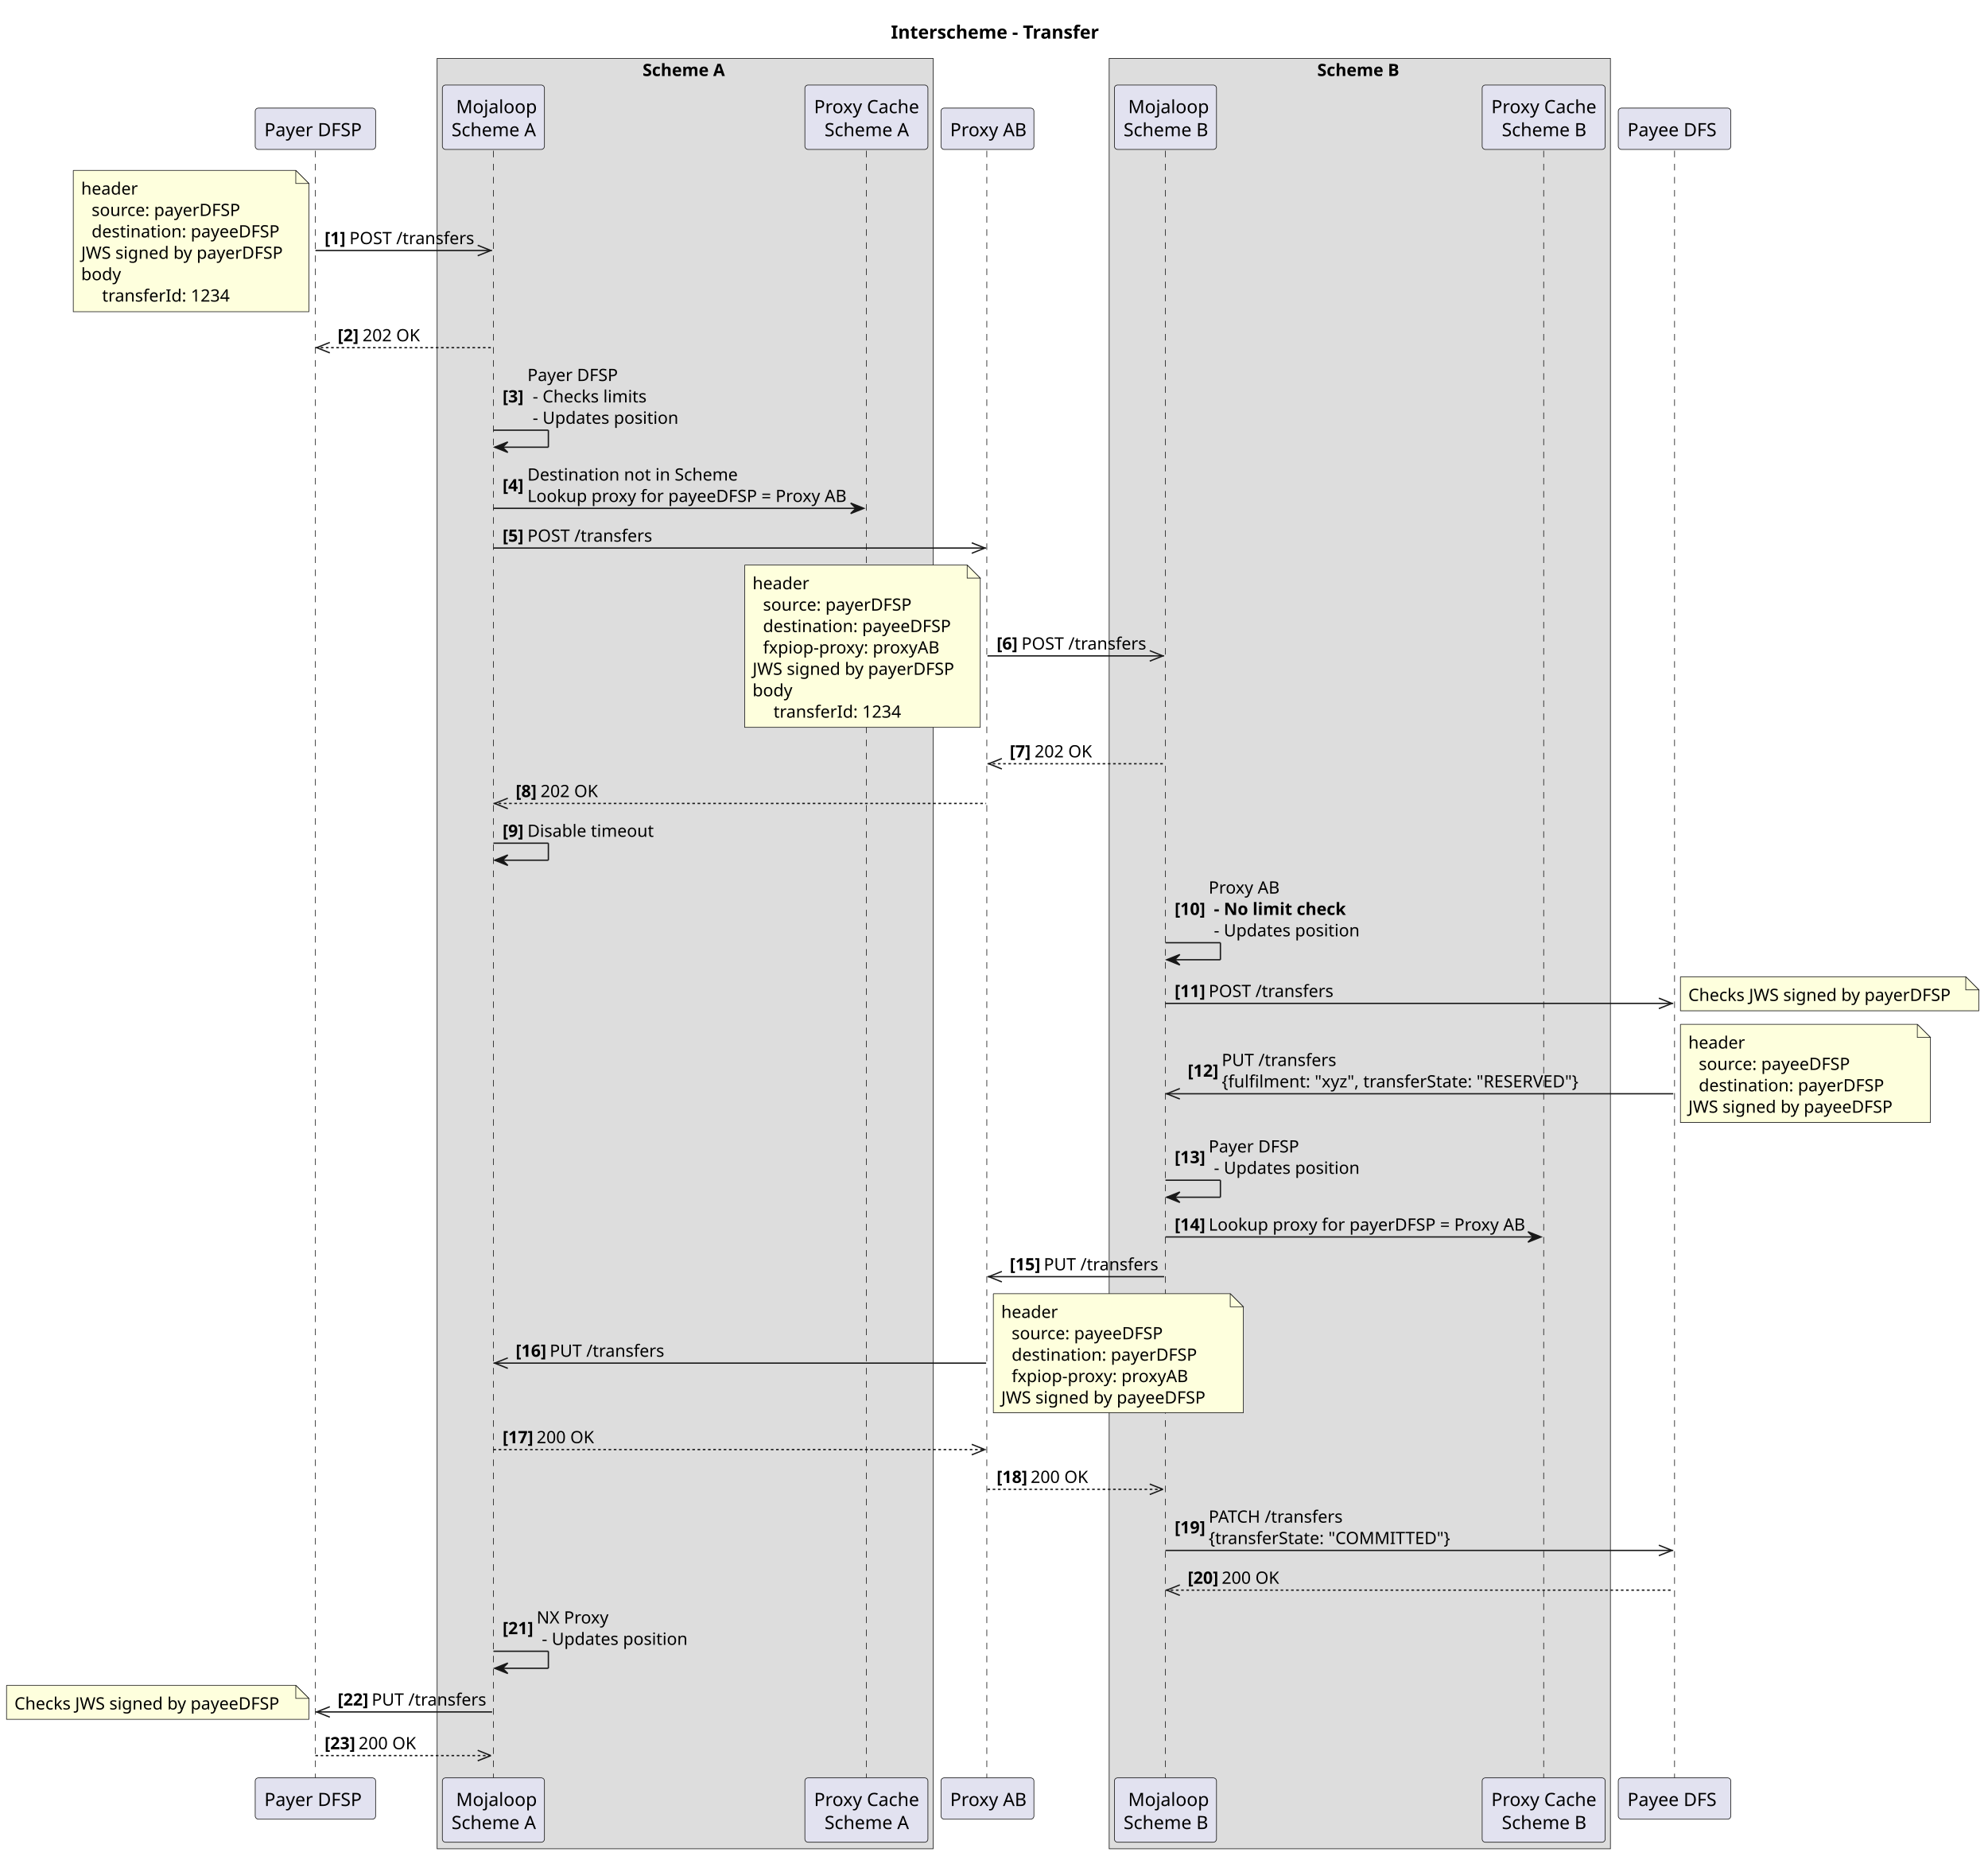
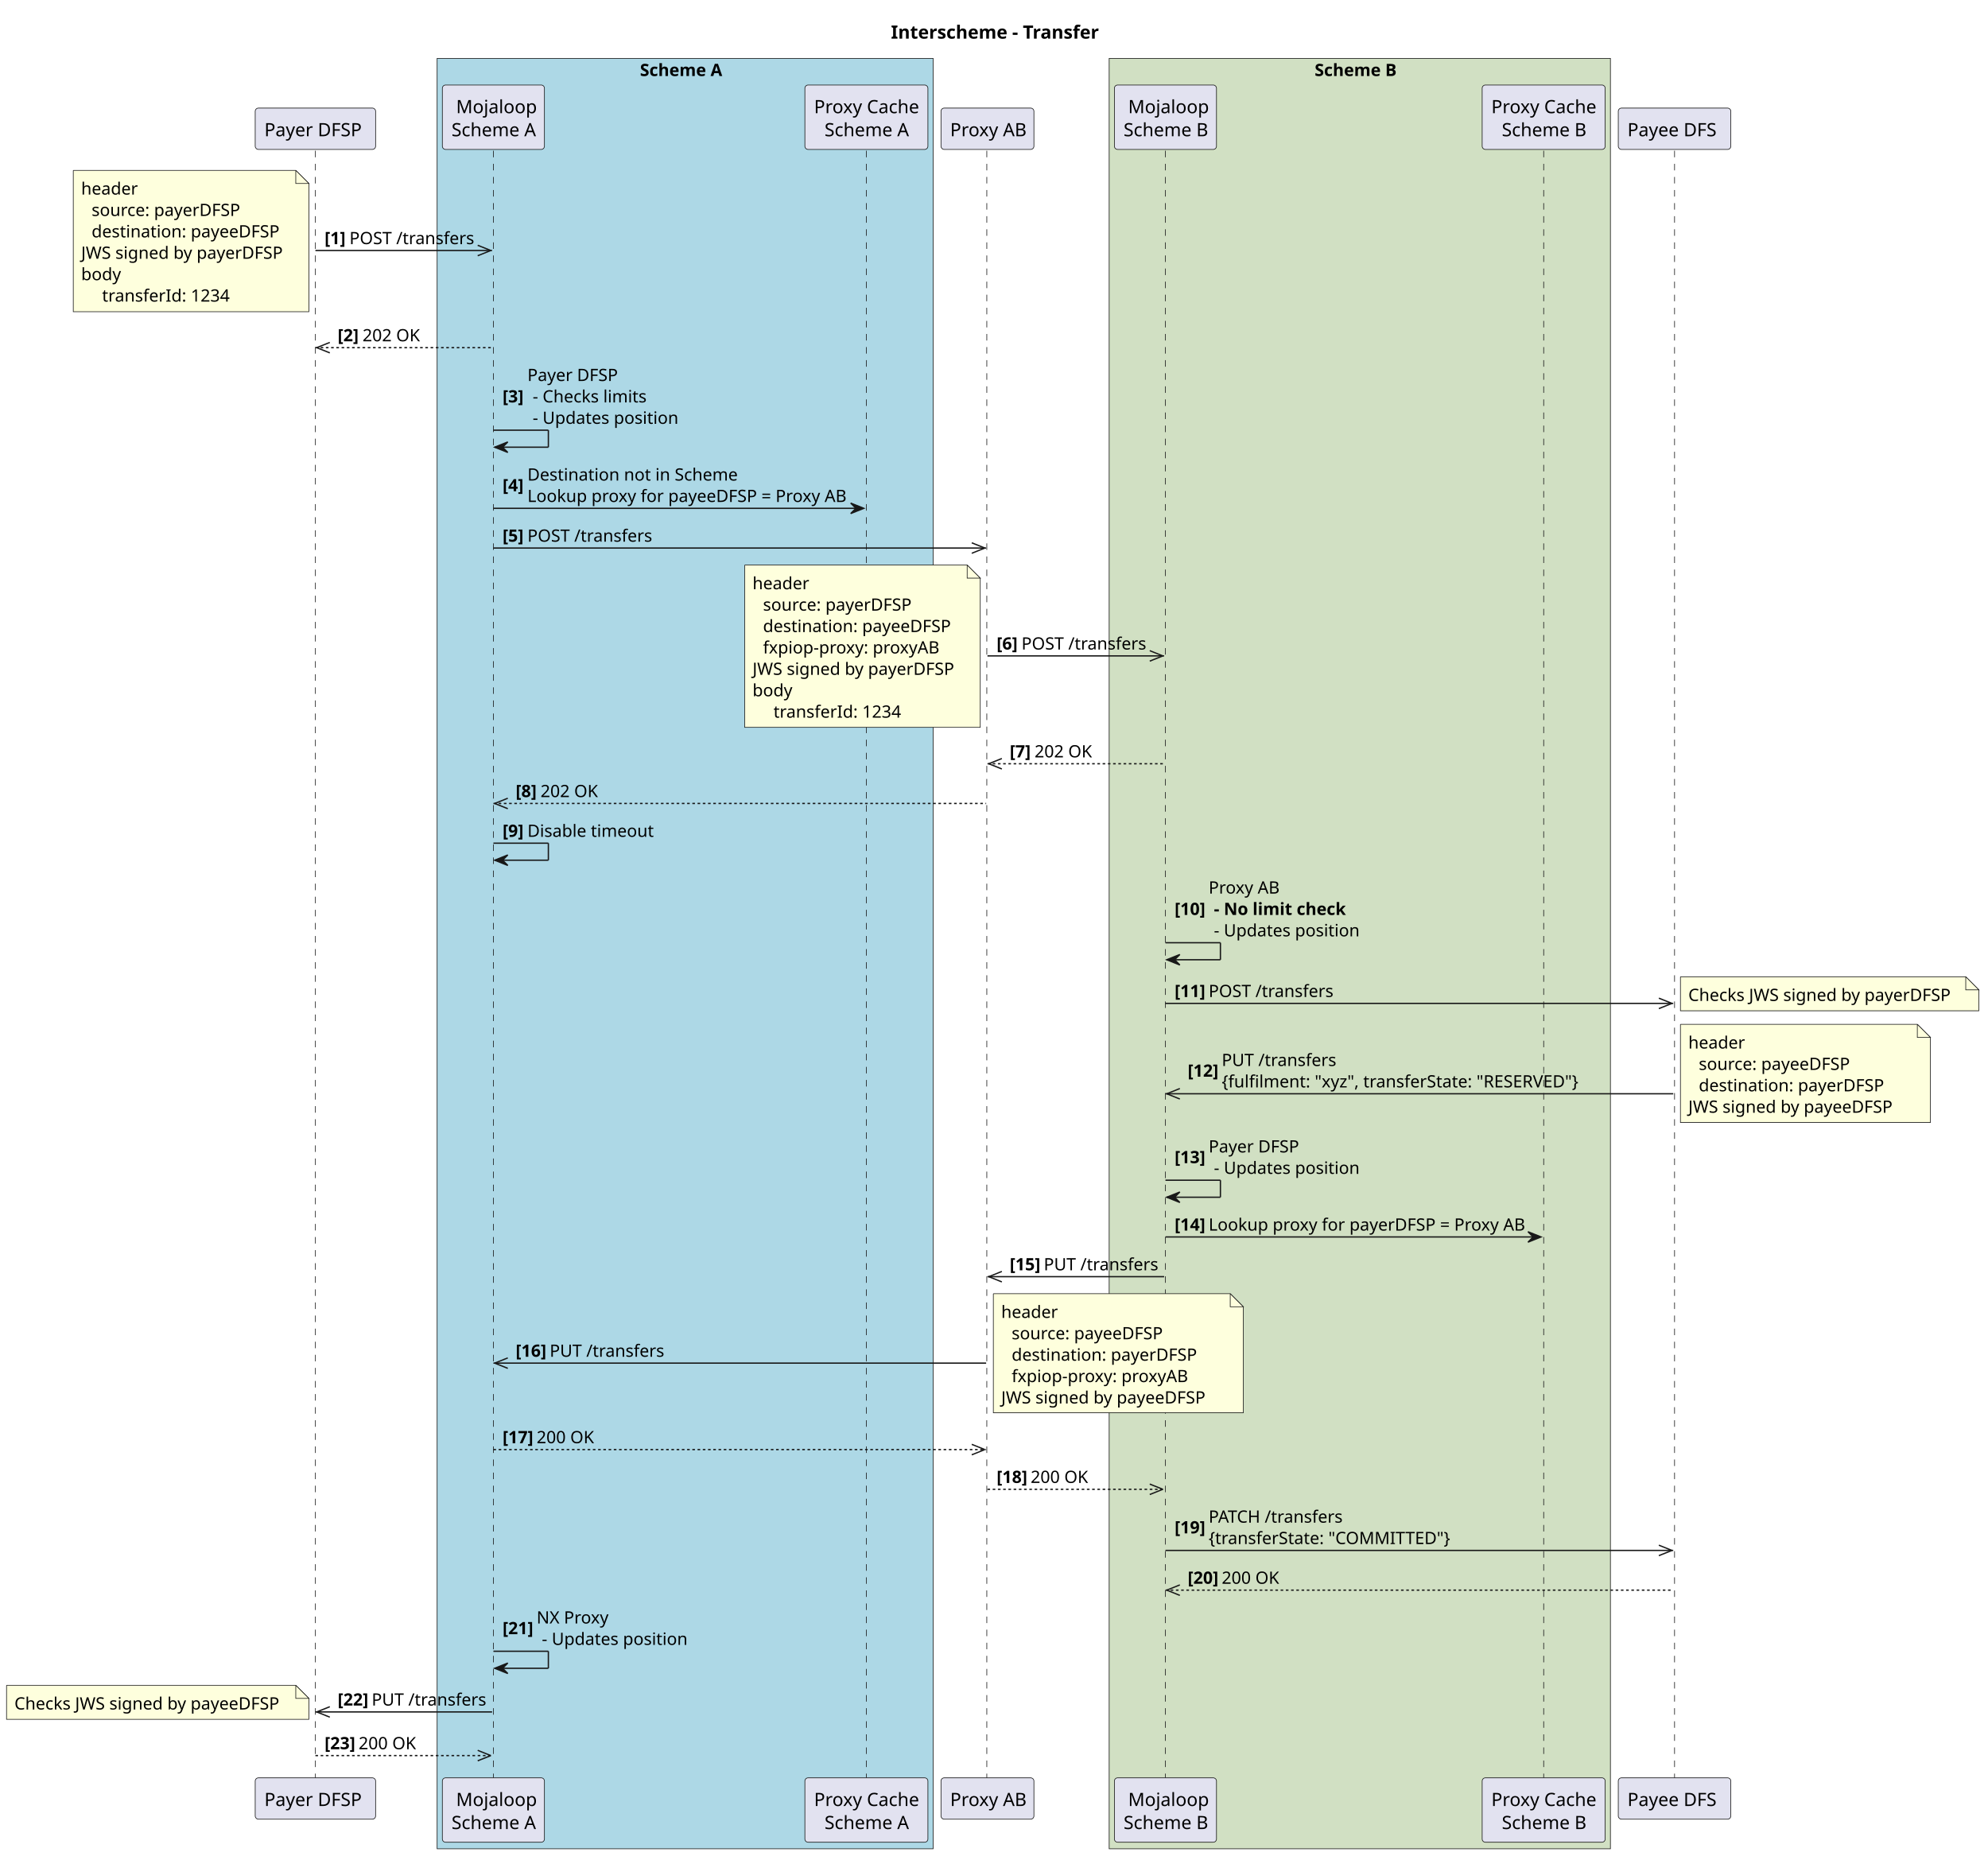
<svg xmlns="http://www.w3.org/2000/svg" contentStyleType="text/css" height="1418px" preserveAspectRatio="none" style="width:1519px;height:1418px;background:#FFFFFF;" version="1.1" viewBox="0 0 1519 1418" width="1519px" zoomAndPan="magnify">
  <defs />
  <g>
    <text fill="#000000" font-family="sans-serif" font-size="14" font-weight="bold" lengthAdjust="spacing" textLength="160" x="680.75" y="29.533">Interscheme - Transfer</text>
-     <rect fill="#DDDDDD" height="1368.016" style="stroke:#181818;stroke-width:0.5;" width="379" x="334" y="44.609" />
-     <text fill="#000000" font-family="sans-serif" font-size="13" font-weight="bold" lengthAdjust="spacing" textLength="65" x="491" y="58.105">Scheme A</text>
-     <rect fill="#DDDDDD" height="1368.016" style="stroke:#181818;stroke-width:0.5;" width="383" x="847.5" y="44.609" />
-     <text fill="#000000" font-family="sans-serif" font-size="13" font-weight="bold" lengthAdjust="spacing" textLength="65" x="1006.5" y="58.105">Scheme B</text>
+     <rect fill="#ADD8E6" height="1368.016" style="stroke:#181818;stroke-width:0.5;" width="379" x="334" y="44.609" />
+     <text fill="#000000" font-family="sans-serif" font-size="13" font-weight="bold" lengthAdjust="spacing" textLength="65" x="489" y="58.105">Scheme A</text>
+     <rect fill="#D1E0C3" height="1368.016" style="stroke:#181818;stroke-width:0.5;" width="383" x="847.5" y="44.609" />
+     <text fill="#000000" font-family="sans-serif" font-size="13" font-weight="bold" lengthAdjust="spacing" textLength="65" x="1004.5" y="58.105">Scheme B</text>
    <line style="stroke:#181818;stroke-width:0.5;stroke-dasharray:5.0,5.0;" x1="241" x2="241" y1="115.18" y2="1359.406" />
    <line style="stroke:#181818;stroke-width:0.5;stroke-dasharray:5.0,5.0;" x1="377" x2="377" y1="115.18" y2="1359.406" />
    <line style="stroke:#181818;stroke-width:0.5;stroke-dasharray:5.0,5.0;" x1="662" x2="662" y1="115.18" y2="1359.406" />
    <line style="stroke:#181818;stroke-width:0.5;stroke-dasharray:5.0,5.0;" x1="754" x2="754" y1="115.18" y2="1359.406" />
    <line style="stroke:#181818;stroke-width:0.5;stroke-dasharray:5.0,5.0;" x1="890.5" x2="890.5" y1="115.18" y2="1359.406" />
    <line style="stroke:#181818;stroke-width:0.5;stroke-dasharray:5.0,5.0;" x1="1179.5" x2="1179.5" y1="115.18" y2="1359.406" />
    <line style="stroke:#181818;stroke-width:0.5;stroke-dasharray:5.0,5.0;" x1="1279.5" x2="1279.5" y1="115.18" y2="1359.406" />
    <rect fill="#E2E2F0" height="31.609" rx="2.5" ry="2.5" style="stroke:#181818;stroke-width:0.5;" width="92" x="195" y="82.57" />
    <text fill="#000000" font-family="sans-serif" font-size="14" lengthAdjust="spacing" textLength="78" x="202" y="104.103">Payer DFSP</text>
    <rect fill="#E2E2F0" height="31.609" rx="2.5" ry="2.5" style="stroke:#181818;stroke-width:0.5;" width="92" x="195" y="1358.406" />
    <text fill="#000000" font-family="sans-serif" font-size="14" lengthAdjust="spacing" textLength="78" x="202" y="1379.939">Payer DFSP</text>
    <rect fill="#E2E2F0" height="49.219" rx="2.5" ry="2.5" style="stroke:#181818;stroke-width:0.5;" width="78" x="338" y="64.961" />
    <text fill="#000000" font-family="sans-serif" font-size="14" lengthAdjust="spacing" textLength="57" x="348.5" y="86.494">Mojaloop</text>
    <text fill="#000000" font-family="sans-serif" font-size="14" lengthAdjust="spacing" textLength="64" x="345" y="104.103">Scheme A</text>
    <rect fill="#E2E2F0" height="49.219" rx="2.5" ry="2.5" style="stroke:#181818;stroke-width:0.5;" width="78" x="338" y="1358.406" />
    <text fill="#000000" font-family="sans-serif" font-size="14" lengthAdjust="spacing" textLength="57" x="348.5" y="1379.939">Mojaloop</text>
    <text fill="#000000" font-family="sans-serif" font-size="14" lengthAdjust="spacing" textLength="64" x="345" y="1397.549">Scheme A</text>
    <rect fill="#E2E2F0" height="49.219" rx="2.5" ry="2.5" style="stroke:#181818;stroke-width:0.5;" width="94" x="615" y="64.961" />
    <text fill="#000000" font-family="sans-serif" font-size="14" lengthAdjust="spacing" textLength="80" x="622" y="86.494">Proxy Cache</text>
    <text fill="#000000" font-family="sans-serif" font-size="14" lengthAdjust="spacing" textLength="64" x="630" y="104.103">Scheme A</text>
    <rect fill="#E2E2F0" height="49.219" rx="2.5" ry="2.5" style="stroke:#181818;stroke-width:0.5;" width="94" x="615" y="1358.406" />
    <text fill="#000000" font-family="sans-serif" font-size="14" lengthAdjust="spacing" textLength="80" x="622" y="1379.939">Proxy Cache</text>
    <text fill="#000000" font-family="sans-serif" font-size="14" lengthAdjust="spacing" textLength="64" x="630" y="1397.549">Scheme A</text>
    <rect fill="#E2E2F0" height="31.609" rx="2.5" ry="2.5" style="stroke:#181818;stroke-width:0.5;" width="71" x="719" y="82.57" />
    <text fill="#000000" font-family="sans-serif" font-size="14" lengthAdjust="spacing" textLength="57" x="726" y="104.103">Proxy AB</text>
    <rect fill="#E2E2F0" height="31.609" rx="2.5" ry="2.5" style="stroke:#181818;stroke-width:0.5;" width="71" x="719" y="1358.406" />
    <text fill="#000000" font-family="sans-serif" font-size="14" lengthAdjust="spacing" textLength="57" x="726" y="1379.939">Proxy AB</text>
    <rect fill="#E2E2F0" height="49.219" rx="2.5" ry="2.5" style="stroke:#181818;stroke-width:0.5;" width="78" x="851.5" y="64.961" />
    <text fill="#000000" font-family="sans-serif" font-size="14" lengthAdjust="spacing" textLength="57" x="862" y="86.494">Mojaloop</text>
    <text fill="#000000" font-family="sans-serif" font-size="14" lengthAdjust="spacing" textLength="64" x="858.5" y="104.103">Scheme B</text>
    <rect fill="#E2E2F0" height="49.219" rx="2.5" ry="2.5" style="stroke:#181818;stroke-width:0.5;" width="78" x="851.5" y="1358.406" />
    <text fill="#000000" font-family="sans-serif" font-size="14" lengthAdjust="spacing" textLength="57" x="862" y="1379.939">Mojaloop</text>
    <text fill="#000000" font-family="sans-serif" font-size="14" lengthAdjust="spacing" textLength="64" x="858.5" y="1397.549">Scheme B</text>
    <rect fill="#E2E2F0" height="49.219" rx="2.5" ry="2.5" style="stroke:#181818;stroke-width:0.5;" width="94" x="1132.5" y="64.961" />
    <text fill="#000000" font-family="sans-serif" font-size="14" lengthAdjust="spacing" textLength="80" x="1139.5" y="86.494">Proxy Cache</text>
    <text fill="#000000" font-family="sans-serif" font-size="14" lengthAdjust="spacing" textLength="64" x="1147.5" y="104.103">Scheme B</text>
    <rect fill="#E2E2F0" height="49.219" rx="2.5" ry="2.5" style="stroke:#181818;stroke-width:0.5;" width="94" x="1132.5" y="1358.406" />
    <text fill="#000000" font-family="sans-serif" font-size="14" lengthAdjust="spacing" textLength="80" x="1139.5" y="1379.939">Proxy Cache</text>
    <text fill="#000000" font-family="sans-serif" font-size="14" lengthAdjust="spacing" textLength="64" x="1147.5" y="1397.549">Scheme B</text>
    <rect fill="#E2E2F0" height="31.609" rx="2.5" ry="2.5" style="stroke:#181818;stroke-width:0.5;" width="86" x="1236.5" y="82.57" />
    <text fill="#000000" font-family="sans-serif" font-size="14" lengthAdjust="spacing" textLength="72" x="1243.5" y="104.103">Payee DFS</text>
    <rect fill="#E2E2F0" height="31.609" rx="2.5" ry="2.5" style="stroke:#181818;stroke-width:0.5;" width="86" x="1236.5" y="1358.406" />
    <text fill="#000000" font-family="sans-serif" font-size="14" lengthAdjust="spacing" textLength="72" x="1243.5" y="1379.939">Payee DFS</text>
    <line style="stroke:#181818;stroke-width:1.0;" x1="375" x2="365" y1="191.41" y2="187.41" />
    <line style="stroke:#181818;stroke-width:1.0;" x1="375" x2="365" y1="191.41" y2="195.41" />
    <line style="stroke:#181818;stroke-width:1.0;" x1="241" x2="376" y1="191.41" y2="191.41" />
    <text fill="#000000" font-family="sans-serif" font-size="13" font-weight="bold" lengthAdjust="spacing" textLength="15" x="248" y="186.554">[1]</text>
    <text fill="#000000" font-family="sans-serif" font-size="13" lengthAdjust="spacing" textLength="93" x="267" y="186.554">POST /transfers</text>
    <path d="M56,130.18 L56,238.18 L236,238.18 L236,140.18 L226,130.18 L56,130.18 " fill="#FEFFDD" style="stroke:#181818;stroke-width:0.5;" />
    <path d="M226,130.18 L226,140.18 L236,140.18 L226,130.18 " fill="#FEFFDD" style="stroke:#181818;stroke-width:0.5;" />
    <text fill="#000000" font-family="sans-serif" font-size="13" lengthAdjust="spacing" textLength="39" x="62" y="148.675">header</text>
    <text fill="#000000" font-family="sans-serif" font-size="13" lengthAdjust="spacing" textLength="114" x="70" y="165.026">source: payerDFSP</text>
    <text fill="#000000" font-family="sans-serif" font-size="13" lengthAdjust="spacing" textLength="141" x="70" y="181.378">destination: payeeDFSP</text>
    <text fill="#000000" font-family="sans-serif" font-size="13" lengthAdjust="spacing" textLength="159" x="62" y="197.73">JWS signed by payerDFSP</text>
    <text fill="#000000" font-family="sans-serif" font-size="13" lengthAdjust="spacing" textLength="28" x="62" y="214.081">body</text>
    <text fill="#000000" font-family="sans-serif" font-size="13" lengthAdjust="spacing" textLength="89" x="78" y="230.433">transferId: 1234</text>
    <line style="stroke:#181818;stroke-width:1.0;" x1="242" x2="252" y1="265.641" y2="261.641" />
    <line style="stroke:#181818;stroke-width:1.0;" x1="242" x2="252" y1="265.641" y2="269.641" />
    <line style="stroke:#181818;stroke-width:1.0;stroke-dasharray:2.0,2.0;" x1="241" x2="376" y1="265.641" y2="265.641" />
    <text fill="#000000" font-family="sans-serif" font-size="13" font-weight="bold" lengthAdjust="spacing" textLength="15" x="258" y="260.784">[2]</text>
    <text fill="#000000" font-family="sans-serif" font-size="13" lengthAdjust="spacing" textLength="44" x="277" y="260.784">202 OK</text>
    <line style="stroke:#181818;stroke-width:1.0;" x1="377" x2="419" y1="328.695" y2="328.695" />
    <line style="stroke:#181818;stroke-width:1.0;" x1="419" x2="419" y1="328.695" y2="341.695" />
    <line style="stroke:#181818;stroke-width:1.0;" x1="378" x2="419" y1="341.695" y2="341.695" />
    <polygon fill="#181818" points="388,337.695,378,341.695,388,345.695,384,341.695" style="stroke:#181818;stroke-width:1.0;" />
    <text fill="#000000" font-family="sans-serif" font-size="13" font-weight="bold" lengthAdjust="spacing" textLength="15" x="384" y="307.487">[3]</text>
    <text fill="#000000" font-family="sans-serif" font-size="13" lengthAdjust="spacing" textLength="73" x="403" y="291.136">Payer DFSP</text>
    <text fill="#000000" font-family="sans-serif" font-size="13" lengthAdjust="spacing" textLength="87" x="407" y="307.487">- Checks limits</text>
    <text fill="#000000" font-family="sans-serif" font-size="13" lengthAdjust="spacing" textLength="105" x="407" y="323.839">- Updates position</text>
    <polygon fill="#181818" points="650,384.398,660,388.398,650,392.398,654,388.398" style="stroke:#181818;stroke-width:1.0;" />
    <line style="stroke:#181818;stroke-width:1.0;" x1="377" x2="656" y1="388.398" y2="388.398" />
    <text fill="#000000" font-family="sans-serif" font-size="13" font-weight="bold" lengthAdjust="spacing" textLength="15" x="384" y="375.366">[4]</text>
    <text fill="#000000" font-family="sans-serif" font-size="13" lengthAdjust="spacing" textLength="153" x="403" y="367.19">Destination not in Scheme</text>
    <text fill="#000000" font-family="sans-serif" font-size="13" lengthAdjust="spacing" textLength="242" x="403" y="383.542">Lookup proxy for payeeDFSP = Proxy AB</text>
    <line style="stroke:#181818;stroke-width:1.0;" x1="752.5" x2="742.5" y1="418.75" y2="414.75" />
    <line style="stroke:#181818;stroke-width:1.0;" x1="752.5" x2="742.5" y1="418.75" y2="422.75" />
    <line style="stroke:#181818;stroke-width:1.0;" x1="377" x2="753.5" y1="418.75" y2="418.75" />
    <text fill="#000000" font-family="sans-serif" font-size="13" font-weight="bold" lengthAdjust="spacing" textLength="15" x="384" y="413.894">[5]</text>
    <text fill="#000000" font-family="sans-serif" font-size="13" lengthAdjust="spacing" textLength="93" x="403" y="413.894">POST /transfers</text>
    <line style="stroke:#181818;stroke-width:1.0;" x1="888.5" x2="878.5" y1="501.156" y2="497.156" />
    <line style="stroke:#181818;stroke-width:1.0;" x1="888.5" x2="878.5" y1="501.156" y2="505.156" />
    <line style="stroke:#181818;stroke-width:1.0;" x1="754.5" x2="889.5" y1="501.156" y2="501.156" />
    <text fill="#000000" font-family="sans-serif" font-size="13" font-weight="bold" lengthAdjust="spacing" textLength="15" x="761.5" y="496.3">[6]</text>
    <text fill="#000000" font-family="sans-serif" font-size="13" lengthAdjust="spacing" textLength="93" x="780.5" y="496.3">POST /transfers</text>
    <path d="M569,431.75 L569,555.75 L749,555.75 L749,441.75 L739,431.75 L569,431.75 " fill="#FEFFDD" style="stroke:#181818;stroke-width:0.5;" />
    <path d="M739,431.75 L739,441.75 L749,441.75 L739,431.75 " fill="#FEFFDD" style="stroke:#181818;stroke-width:0.5;" />
    <text fill="#000000" font-family="sans-serif" font-size="13" lengthAdjust="spacing" textLength="39" x="575" y="450.245">header</text>
    <text fill="#000000" font-family="sans-serif" font-size="13" lengthAdjust="spacing" textLength="114" x="583" y="466.597">source: payerDFSP</text>
    <text fill="#000000" font-family="sans-serif" font-size="13" lengthAdjust="spacing" textLength="141" x="583" y="482.948">destination: payeeDFSP</text>
    <text fill="#000000" font-family="sans-serif" font-size="13" lengthAdjust="spacing" textLength="128" x="583" y="499.3">fxpiop-proxy: proxyAB</text>
    <text fill="#000000" font-family="sans-serif" font-size="13" lengthAdjust="spacing" textLength="159" x="575" y="515.651">JWS signed by payerDFSP</text>
    <text fill="#000000" font-family="sans-serif" font-size="13" lengthAdjust="spacing" textLength="28" x="575" y="532.003">body</text>
    <text fill="#000000" font-family="sans-serif" font-size="13" lengthAdjust="spacing" textLength="89" x="591" y="548.355">transferId: 1234</text>
    <line style="stroke:#181818;stroke-width:1.0;" x1="755.5" x2="765.5" y1="583.562" y2="579.562" />
    <line style="stroke:#181818;stroke-width:1.0;" x1="755.5" x2="765.5" y1="583.562" y2="587.562" />
    <line style="stroke:#181818;stroke-width:1.0;stroke-dasharray:2.0,2.0;" x1="754.5" x2="889.5" y1="583.562" y2="583.562" />
    <text fill="#000000" font-family="sans-serif" font-size="13" font-weight="bold" lengthAdjust="spacing" textLength="15" x="771.5" y="578.706">[7]</text>
    <text fill="#000000" font-family="sans-serif" font-size="13" lengthAdjust="spacing" textLength="44" x="790.5" y="578.706">202 OK</text>
    <line style="stroke:#181818;stroke-width:1.0;" x1="378" x2="388" y1="613.914" y2="609.914" />
    <line style="stroke:#181818;stroke-width:1.0;" x1="378" x2="388" y1="613.914" y2="617.914" />
    <line style="stroke:#181818;stroke-width:1.0;stroke-dasharray:2.0,2.0;" x1="377" x2="753.5" y1="613.914" y2="613.914" />
    <text fill="#000000" font-family="sans-serif" font-size="13" font-weight="bold" lengthAdjust="spacing" textLength="15" x="394" y="609.058">[8]</text>
    <text fill="#000000" font-family="sans-serif" font-size="13" lengthAdjust="spacing" textLength="44" x="413" y="609.058">202 OK</text>
    <line style="stroke:#181818;stroke-width:1.0;" x1="377" x2="419" y1="644.266" y2="644.266" />
    <line style="stroke:#181818;stroke-width:1.0;" x1="419" x2="419" y1="644.266" y2="657.266" />
    <line style="stroke:#181818;stroke-width:1.0;" x1="378" x2="419" y1="657.266" y2="657.266" />
    <polygon fill="#181818" points="388,653.266,378,657.266,388,661.266,384,657.266" style="stroke:#181818;stroke-width:1.0;" />
    <text fill="#000000" font-family="sans-serif" font-size="13" font-weight="bold" lengthAdjust="spacing" textLength="15" x="384" y="639.409">[9]</text>
    <text fill="#000000" font-family="sans-serif" font-size="13" lengthAdjust="spacing" textLength="90" x="403" y="639.409">Disable timeout</text>
    <line style="stroke:#181818;stroke-width:1.0;" x1="890.5" x2="932.5" y1="720.32" y2="720.32" />
    <line style="stroke:#181818;stroke-width:1.0;" x1="932.5" x2="932.5" y1="720.32" y2="733.32" />
    <line style="stroke:#181818;stroke-width:1.0;" x1="891.5" x2="932.5" y1="733.32" y2="733.32" />
    <polygon fill="#181818" points="901.5,729.32,891.5,733.32,901.5,737.32,897.5,733.32" style="stroke:#181818;stroke-width:1.0;" />
    <text fill="#000000" font-family="sans-serif" font-size="13" font-weight="bold" lengthAdjust="spacing" textLength="22" x="897.5" y="699.112">[10]</text>
    <text fill="#000000" font-family="sans-serif" font-size="13" lengthAdjust="spacing" textLength="56" x="923.5" y="682.761">Proxy AB</text>
    <text fill="#000000" font-family="sans-serif" font-size="13" lengthAdjust="spacing" textLength="4" x="923.5" y="699.112"> </text>
    <text fill="#000000" font-family="sans-serif" font-size="13" font-weight="bold" lengthAdjust="spacing" textLength="98" x="927.5" y="699.112">- No limit check</text>
    <text fill="#000000" font-family="sans-serif" font-size="13" lengthAdjust="spacing" textLength="105" x="927.5" y="715.464">- Updates position</text>
    <line style="stroke:#181818;stroke-width:1.0;" x1="1277.5" x2="1267.5" y1="766.672" y2="762.672" />
    <line style="stroke:#181818;stroke-width:1.0;" x1="1277.5" x2="1267.5" y1="766.672" y2="770.672" />
    <line style="stroke:#181818;stroke-width:1.0;" x1="890.5" x2="1278.5" y1="766.672" y2="766.672" />
    <text fill="#000000" font-family="sans-serif" font-size="13" font-weight="bold" lengthAdjust="spacing" textLength="22" x="897.5" y="761.815">[11]</text>
    <text fill="#000000" font-family="sans-serif" font-size="13" lengthAdjust="spacing" textLength="93" x="923.5" y="761.815">POST /transfers</text>
    <path d="M1284,746.32 L1284,772.32 L1512,772.32 L1512,756.32 L1502,746.32 L1284,746.32 " fill="#FEFFDD" style="stroke:#181818;stroke-width:0.5;" />
    <path d="M1502,746.32 L1502,756.32 L1512,756.32 L1502,746.32 " fill="#FEFFDD" style="stroke:#181818;stroke-width:0.5;" />
    <text fill="#000000" font-family="sans-serif" font-size="13" lengthAdjust="spacing" textLength="207" x="1290" y="764.815">Checks JWS signed by payerDFSP</text>
    <line style="stroke:#181818;stroke-width:1.0;" x1="891.5" x2="901.5" y1="835.727" y2="831.727" />
    <line style="stroke:#181818;stroke-width:1.0;" x1="891.5" x2="901.5" y1="835.727" y2="839.727" />
    <line style="stroke:#181818;stroke-width:1.0;" x1="890.5" x2="1278.5" y1="835.727" y2="835.727" />
    <text fill="#000000" font-family="sans-serif" font-size="13" font-weight="bold" lengthAdjust="spacing" textLength="22" x="907.5" y="822.694">[12]</text>
    <text fill="#000000" font-family="sans-serif" font-size="13" lengthAdjust="spacing" textLength="83" x="933.5" y="814.519">PUT /transfers</text>
    <text fill="#000000" font-family="sans-serif" font-size="13" lengthAdjust="spacing" textLength="270" x="933.5" y="830.87">{fulfilment: "xyz", transferState: "RESERVED"}</text>
    <path d="M1284,782.672 L1284,857.672 L1475,857.672 L1475,792.672 L1465,782.672 L1284,782.672 " fill="#FEFFDD" style="stroke:#181818;stroke-width:0.5;" />
    <path d="M1465,782.672 L1465,792.672 L1475,792.672 L1465,782.672 " fill="#FEFFDD" style="stroke:#181818;stroke-width:0.5;" />
    <text fill="#000000" font-family="sans-serif" font-size="13" lengthAdjust="spacing" textLength="39" x="1290" y="801.167">header</text>
    <text fill="#000000" font-family="sans-serif" font-size="13" lengthAdjust="spacing" textLength="117" x="1298" y="817.519">source: payeeDFSP</text>
    <text fill="#000000" font-family="sans-serif" font-size="13" lengthAdjust="spacing" textLength="138" x="1298" y="833.87">destination: payerDFSP</text>
    <text fill="#000000" font-family="sans-serif" font-size="13" lengthAdjust="spacing" textLength="162" x="1290" y="850.222">JWS signed by payeeDFSP</text>
    <line style="stroke:#181818;stroke-width:1.0;" x1="890.5" x2="932.5" y1="901.781" y2="901.781" />
    <line style="stroke:#181818;stroke-width:1.0;" x1="932.5" x2="932.5" y1="901.781" y2="914.781" />
    <line style="stroke:#181818;stroke-width:1.0;" x1="891.5" x2="932.5" y1="914.781" y2="914.781" />
    <polygon fill="#181818" points="901.5,910.781,891.5,914.781,901.5,918.781,897.5,914.781" style="stroke:#181818;stroke-width:1.0;" />
    <text fill="#000000" font-family="sans-serif" font-size="13" font-weight="bold" lengthAdjust="spacing" textLength="22" x="897.5" y="888.749">[13]</text>
    <text fill="#000000" font-family="sans-serif" font-size="13" lengthAdjust="spacing" textLength="73" x="923.5" y="880.573">Payer DFSP</text>
    <text fill="#000000" font-family="sans-serif" font-size="13" lengthAdjust="spacing" textLength="105" x="927.5" y="896.925">- Updates position</text>
    <polygon fill="#181818" points="1167.5,941.133,1177.5,945.133,1167.5,949.133,1171.5,945.133" style="stroke:#181818;stroke-width:1.0;" />
    <line style="stroke:#181818;stroke-width:1.0;" x1="890.5" x2="1173.5" y1="945.133" y2="945.133" />
    <text fill="#000000" font-family="sans-serif" font-size="13" font-weight="bold" lengthAdjust="spacing" textLength="22" x="897.5" y="940.276">[14]</text>
    <text fill="#000000" font-family="sans-serif" font-size="13" lengthAdjust="spacing" textLength="239" x="923.5" y="940.276">Lookup proxy for payerDFSP = Proxy AB</text>
    <line style="stroke:#181818;stroke-width:1.0;" x1="755.5" x2="765.5" y1="975.484" y2="971.484" />
    <line style="stroke:#181818;stroke-width:1.0;" x1="755.5" x2="765.5" y1="975.484" y2="979.484" />
    <line style="stroke:#181818;stroke-width:1.0;" x1="754.5" x2="889.5" y1="975.484" y2="975.484" />
    <text fill="#000000" font-family="sans-serif" font-size="13" font-weight="bold" lengthAdjust="spacing" textLength="22" x="771.5" y="970.628">[15]</text>
    <text fill="#000000" font-family="sans-serif" font-size="13" lengthAdjust="spacing" textLength="83" x="797.5" y="970.628">PUT /transfers</text>
    <line style="stroke:#181818;stroke-width:1.0;" x1="378" x2="388" y1="1041.539" y2="1037.539" />
    <line style="stroke:#181818;stroke-width:1.0;" x1="378" x2="388" y1="1041.539" y2="1045.539" />
    <line style="stroke:#181818;stroke-width:1.0;" x1="377" x2="753.5" y1="1041.539" y2="1041.539" />
    <text fill="#000000" font-family="sans-serif" font-size="13" font-weight="bold" lengthAdjust="spacing" textLength="22" x="394" y="1036.683">[16]</text>
    <text fill="#000000" font-family="sans-serif" font-size="13" lengthAdjust="spacing" textLength="83" x="420" y="1036.683">PUT /transfers</text>
    <path d="M759,988.484 L759,1079.484 L950,1079.484 L950,998.484 L940,988.484 L759,988.484 " fill="#FEFFDD" style="stroke:#181818;stroke-width:0.5;" />
    <path d="M940,988.484 L940,998.484 L950,998.484 L940,988.484 " fill="#FEFFDD" style="stroke:#181818;stroke-width:0.5;" />
    <text fill="#000000" font-family="sans-serif" font-size="13" lengthAdjust="spacing" textLength="39" x="765" y="1006.98">header</text>
    <text fill="#000000" font-family="sans-serif" font-size="13" lengthAdjust="spacing" textLength="117" x="773" y="1023.331">source: payeeDFSP</text>
    <text fill="#000000" font-family="sans-serif" font-size="13" lengthAdjust="spacing" textLength="138" x="773" y="1039.683">destination: payerDFSP</text>
    <text fill="#000000" font-family="sans-serif" font-size="13" lengthAdjust="spacing" textLength="128" x="773" y="1056.034">fxpiop-proxy: proxyAB</text>
    <text fill="#000000" font-family="sans-serif" font-size="13" lengthAdjust="spacing" textLength="162" x="765" y="1072.386">JWS signed by payeeDFSP</text>
    <line style="stroke:#181818;stroke-width:1.0;" x1="752.5" x2="742.5" y1="1107.594" y2="1103.594" />
    <line style="stroke:#181818;stroke-width:1.0;" x1="752.5" x2="742.5" y1="1107.594" y2="1111.594" />
    <line style="stroke:#181818;stroke-width:1.0;stroke-dasharray:2.0,2.0;" x1="377" x2="753.5" y1="1107.594" y2="1107.594" />
    <text fill="#000000" font-family="sans-serif" font-size="13" font-weight="bold" lengthAdjust="spacing" textLength="22" x="384" y="1102.737">[17]</text>
    <text fill="#000000" font-family="sans-serif" font-size="13" lengthAdjust="spacing" textLength="44" x="410" y="1102.737">200 OK</text>
    <line style="stroke:#181818;stroke-width:1.0;" x1="888.5" x2="878.5" y1="1137.945" y2="1133.945" />
    <line style="stroke:#181818;stroke-width:1.0;" x1="888.5" x2="878.5" y1="1137.945" y2="1141.945" />
    <line style="stroke:#181818;stroke-width:1.0;stroke-dasharray:2.0,2.0;" x1="754.5" x2="889.5" y1="1137.945" y2="1137.945" />
    <text fill="#000000" font-family="sans-serif" font-size="13" font-weight="bold" lengthAdjust="spacing" textLength="22" x="761.5" y="1133.089">[18]</text>
    <text fill="#000000" font-family="sans-serif" font-size="13" lengthAdjust="spacing" textLength="44" x="787.5" y="1133.089">200 OK</text>
    <line style="stroke:#181818;stroke-width:1.0;" x1="1277.5" x2="1267.5" y1="1184.648" y2="1180.648" />
    <line style="stroke:#181818;stroke-width:1.0;" x1="1277.5" x2="1267.5" y1="1184.648" y2="1188.648" />
    <line style="stroke:#181818;stroke-width:1.0;" x1="890.5" x2="1278.5" y1="1184.648" y2="1184.648" />
    <text fill="#000000" font-family="sans-serif" font-size="13" font-weight="bold" lengthAdjust="spacing" textLength="22" x="897.5" y="1171.616">[19]</text>
    <text fill="#000000" font-family="sans-serif" font-size="13" lengthAdjust="spacing" textLength="101" x="923.5" y="1163.44">PATCH /transfers</text>
    <text fill="#000000" font-family="sans-serif" font-size="13" lengthAdjust="spacing" textLength="176" x="923.5" y="1179.792">{transferState: "COMMITTED"}</text>
    <line style="stroke:#181818;stroke-width:1.0;" x1="891.5" x2="901.5" y1="1215" y2="1211" />
    <line style="stroke:#181818;stroke-width:1.0;" x1="891.5" x2="901.5" y1="1215" y2="1219" />
    <line style="stroke:#181818;stroke-width:1.0;stroke-dasharray:2.0,2.0;" x1="890.5" x2="1278.5" y1="1215" y2="1215" />
    <text fill="#000000" font-family="sans-serif" font-size="13" font-weight="bold" lengthAdjust="spacing" textLength="22" x="907.5" y="1210.144">[20]</text>
    <text fill="#000000" font-family="sans-serif" font-size="13" lengthAdjust="spacing" textLength="44" x="933.5" y="1210.144">200 OK</text>
    <line style="stroke:#181818;stroke-width:1.0;" x1="377" x2="419" y1="1261.703" y2="1261.703" />
    <line style="stroke:#181818;stroke-width:1.0;" x1="419" x2="419" y1="1261.703" y2="1274.703" />
    <line style="stroke:#181818;stroke-width:1.0;" x1="378" x2="419" y1="1274.703" y2="1274.703" />
    <polygon fill="#181818" points="388,1270.703,378,1274.703,388,1278.703,384,1274.703" style="stroke:#181818;stroke-width:1.0;" />
    <text fill="#000000" font-family="sans-serif" font-size="13" font-weight="bold" lengthAdjust="spacing" textLength="22" x="384" y="1248.671">[21]</text>
    <text fill="#000000" font-family="sans-serif" font-size="13" lengthAdjust="spacing" textLength="54" x="410" y="1240.495">NX Proxy</text>
    <text fill="#000000" font-family="sans-serif" font-size="13" lengthAdjust="spacing" textLength="105" x="414" y="1256.847">- Updates position</text>
    <line style="stroke:#181818;stroke-width:1.0;" x1="242" x2="252" y1="1308.055" y2="1304.055" />
    <line style="stroke:#181818;stroke-width:1.0;" x1="242" x2="252" y1="1308.055" y2="1312.055" />
    <line style="stroke:#181818;stroke-width:1.0;" x1="241" x2="376" y1="1308.055" y2="1308.055" />
    <text fill="#000000" font-family="sans-serif" font-size="13" font-weight="bold" lengthAdjust="spacing" textLength="22" x="258" y="1303.198">[22]</text>
    <text fill="#000000" font-family="sans-serif" font-size="13" lengthAdjust="spacing" textLength="83" x="284" y="1303.198">PUT /transfers</text>
    <path d="M5,1287.703 L5,1313.703 L236,1313.703 L236,1297.703 L226,1287.703 L5,1287.703 " fill="#FEFFDD" style="stroke:#181818;stroke-width:0.5;" />
    <path d="M226,1287.703 L226,1297.703 L236,1297.703 L226,1287.703 " fill="#FEFFDD" style="stroke:#181818;stroke-width:0.5;" />
    <text fill="#000000" font-family="sans-serif" font-size="13" lengthAdjust="spacing" textLength="210" x="11" y="1306.198">Checks JWS signed by payeeDFSP</text>
    <line style="stroke:#181818;stroke-width:1.0;" x1="375" x2="365" y1="1341.406" y2="1337.406" />
    <line style="stroke:#181818;stroke-width:1.0;" x1="375" x2="365" y1="1341.406" y2="1345.406" />
    <line style="stroke:#181818;stroke-width:1.0;stroke-dasharray:2.0,2.0;" x1="241" x2="376" y1="1341.406" y2="1341.406" />
    <text fill="#000000" font-family="sans-serif" font-size="13" font-weight="bold" lengthAdjust="spacing" textLength="22" x="248" y="1336.55">[23]</text>
    <text fill="#000000" font-family="sans-serif" font-size="13" lengthAdjust="spacing" textLength="44" x="274" y="1336.55">200 OK</text>
  </g>
</svg>
